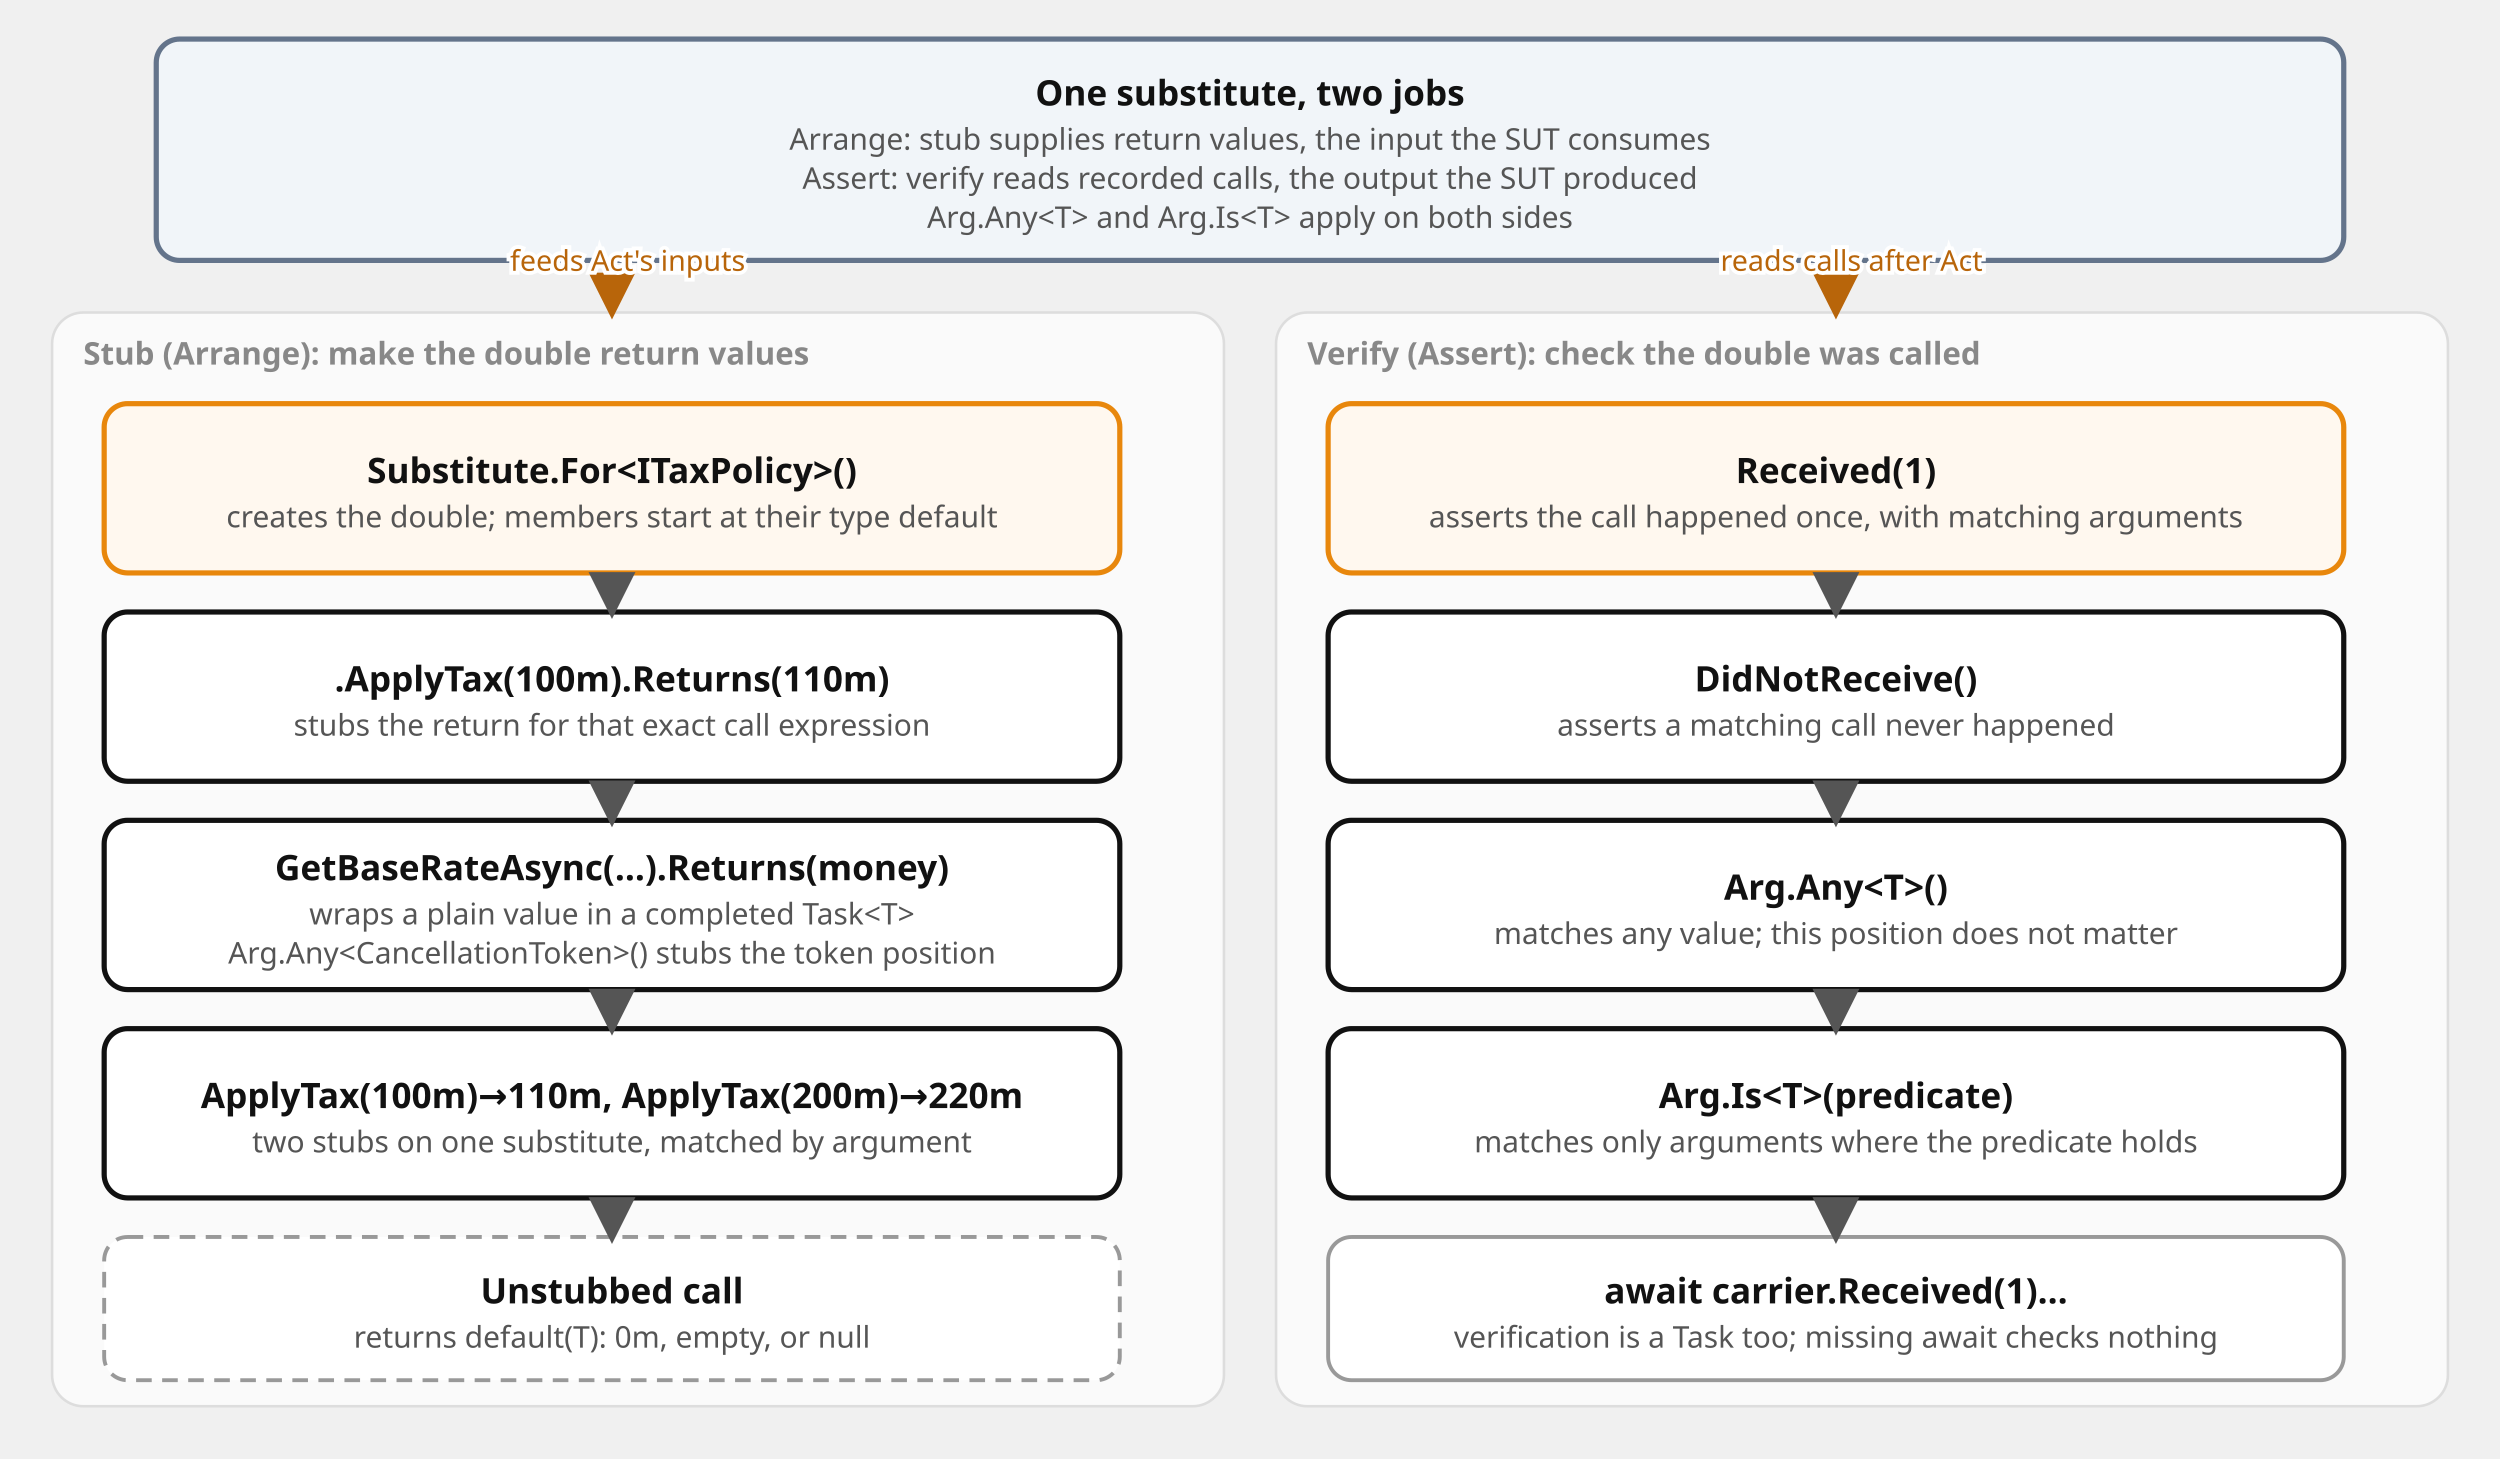
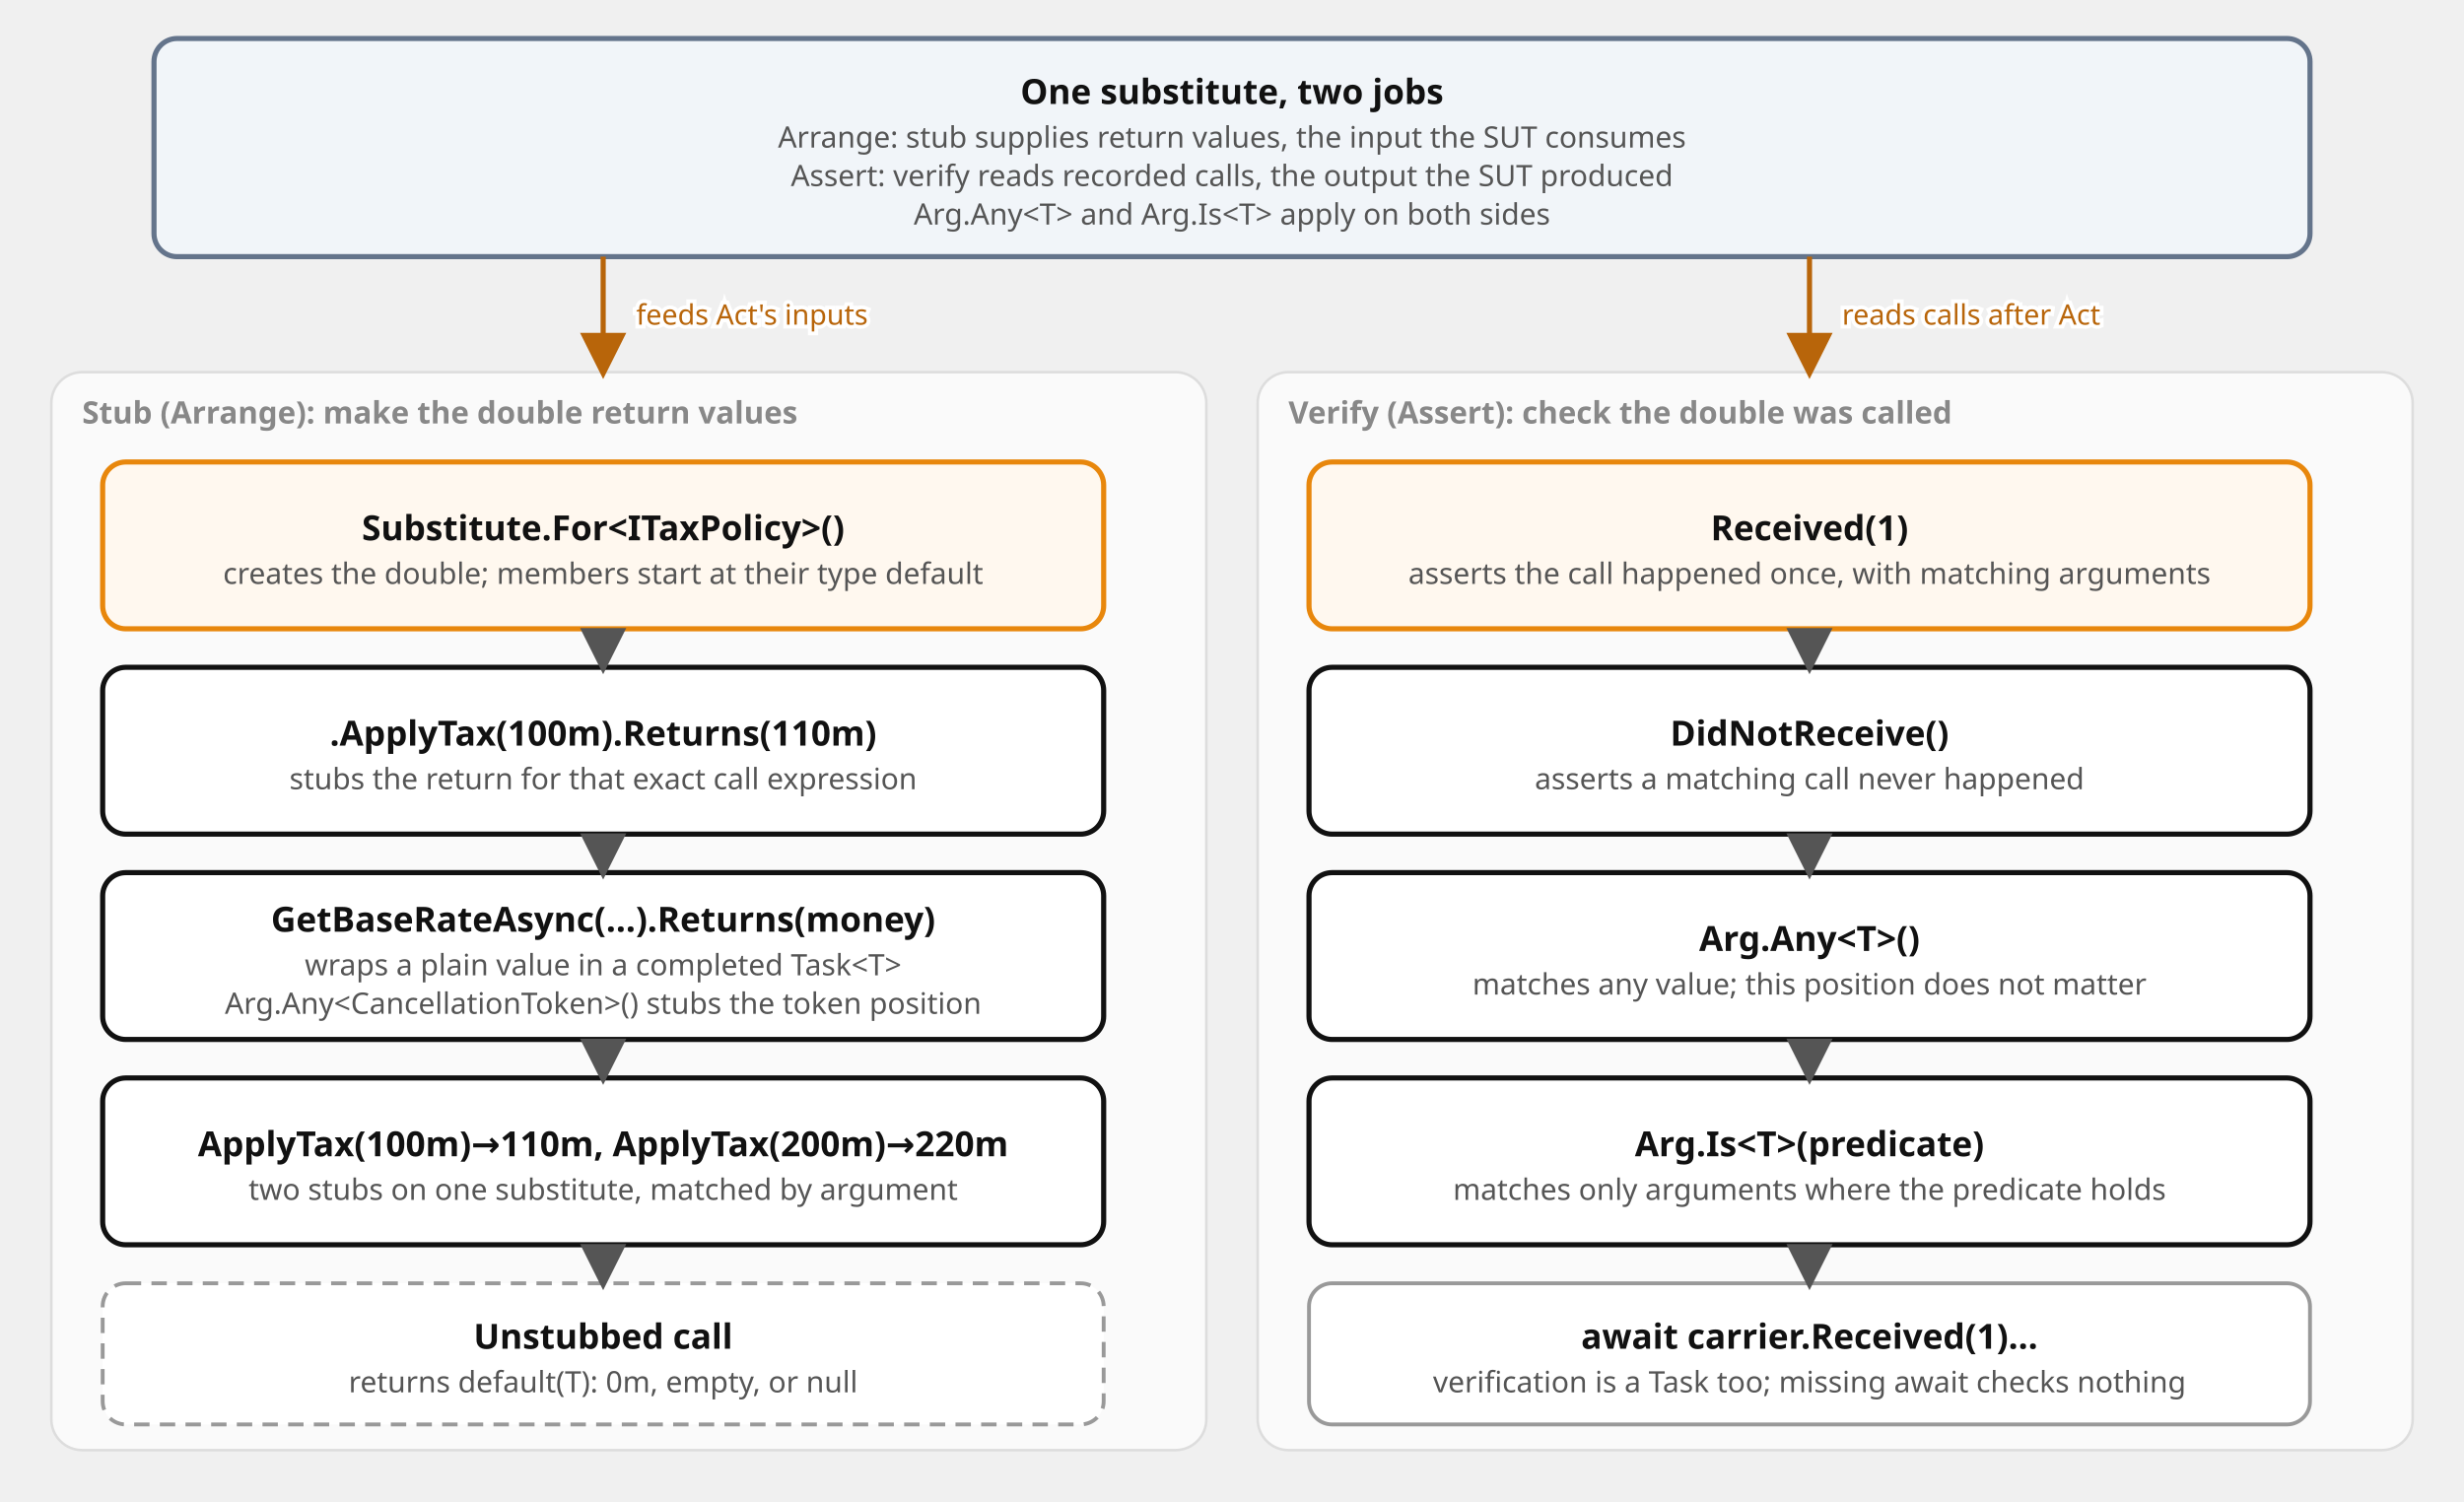
- <svg xmlns="http://www.w3.org/2000/svg" viewBox="0 0 960 560" font-family="'Red Hat Text', system-ui, sans-serif" role="img">
+ <svg xmlns="http://www.w3.org/2000/svg" viewBox="0 0 960 585" font-family="'Red Hat Text', system-ui, sans-serif" role="img">
  <defs>
    <marker id="a" viewBox="0 0 10 10" refX="8.5" refY="5" markerWidth="9" markerHeight="9" orient="auto-start-reverse">
      <path d="M0,0 L10,5 L0,10 z" fill="#555" />
    </marker>
    <marker id="am" viewBox="0 0 10 10" refX="8.5" refY="5" markerWidth="9" markerHeight="9" orient="auto-start-reverse">
      <path d="M0,0 L10,5 L0,10 z" fill="#b8650a" />
    </marker>
  </defs>
-   <rect x="20" y="120" width="450" height="420" rx="12" fill="#fafafa" stroke="#ddd" />
-   <text x="32" y="140" font-size="12" font-weight="700" fill="#888">Stub (Arrange): make the double return values</text>
-   <rect x="490" y="120" width="450" height="420" rx="12" fill="#fafafa" stroke="#ddd" />
-   <text x="502" y="140" font-size="12" font-weight="700" fill="#888">Verify (Assert): check the double was called</text>
+   <rect x="20" y="145" width="450" height="420" rx="12" fill="#fafafa" stroke="#ddd" />
+   <text x="32" y="165" font-size="12" font-weight="700" fill="#888">Stub (Arrange): make the double return values</text>
+   <rect x="490" y="145" width="450" height="420" rx="12" fill="#fafafa" stroke="#ddd" />
+   <text x="502" y="165" font-size="12" font-weight="700" fill="#888">Verify (Assert): check the double was called</text>
  <rect x="60" y="15" width="840" height="85" rx="9" fill="#f1f5f9" stroke="#64748b" stroke-width="2" />
  <text x="480.0" y="40.5" font-size="13.5" font-weight="700" fill="#111111" text-anchor="middle">One substitute, two jobs</text>
  <text x="480.0" y="57.5" font-size="11.5" fill="#555555" text-anchor="middle">Arrange: stub supplies return values, the input the SUT consumes</text>
  <text x="480.0" y="72.5" font-size="11.5" fill="#555555" text-anchor="middle">Assert: verify reads recorded calls, the output the SUT produced</text>
  <text x="480.0" y="87.5" font-size="11.5" fill="#555555" text-anchor="middle">Arg.Any&lt;T&gt; and Arg.Is&lt;T&gt; apply on both sides</text>
-   <rect x="40" y="155" width="390" height="65" rx="9" fill="#fff8ef" stroke="#e8870c" stroke-width="2" />
-   <text x="235.0" y="185.5" font-size="13.5" font-weight="700" fill="#111111" text-anchor="middle">Substitute.For&lt;ITaxPolicy&gt;()</text>
-   <text x="235.0" y="202.5" font-size="11.5" fill="#555555" text-anchor="middle">creates the double; members start at their type default</text>
-   <rect x="40" y="235" width="390" height="65" rx="9" fill="#ffffff" stroke="#111111" stroke-width="2" />
-   <text x="235.0" y="265.5" font-size="13.5" font-weight="700" fill="#111111" text-anchor="middle">.ApplyTax(100m).Returns(110m)</text>
-   <text x="235.0" y="282.5" font-size="11.5" fill="#555555" text-anchor="middle">stubs the return for that exact call expression</text>
-   <rect x="40" y="315" width="390" height="65" rx="9" fill="#ffffff" stroke="#111111" stroke-width="2" />
-   <text x="235.0" y="338.0" font-size="13.5" font-weight="700" fill="#111111" text-anchor="middle">GetBaseRateAsync(...).Returns(money)</text>
-   <text x="235.0" y="355.0" font-size="11.5" fill="#555555" text-anchor="middle">wraps a plain value in a completed Task&lt;T&gt;</text>
-   <text x="235.0" y="370.0" font-size="11.5" fill="#555555" text-anchor="middle">Arg.Any&lt;CancellationToken&gt;() stubs the token position</text>
-   <rect x="40" y="395" width="390" height="65" rx="9" fill="#ffffff" stroke="#111111" stroke-width="2" />
-   <text x="235.0" y="425.5" font-size="13.5" font-weight="700" fill="#111111" text-anchor="middle">ApplyTax(100m)→110m, ApplyTax(200m)→220m</text>
-   <text x="235.0" y="442.5" font-size="11.5" fill="#555555" text-anchor="middle">two stubs on one substitute, matched by argument</text>
-   <rect x="40" y="475" width="390" height="55" rx="9" fill="#ffffff" stroke="#999999" stroke-width="1.5" stroke-dasharray="6 4" />
-   <text x="235.0" y="500.5" font-size="13.5" font-weight="700" fill="#111111" text-anchor="middle">Unstubbed call</text>
-   <text x="235.0" y="517.5" font-size="11.5" fill="#555555" text-anchor="middle">returns default(T): 0m, empty, or null</text>
-   <rect x="510" y="155" width="390" height="65" rx="9" fill="#fff8ef" stroke="#e8870c" stroke-width="2" />
-   <text x="705.0" y="185.5" font-size="13.5" font-weight="700" fill="#111111" text-anchor="middle">Received(1)</text>
-   <text x="705.0" y="202.5" font-size="11.5" fill="#555555" text-anchor="middle">asserts the call happened once, with matching arguments</text>
-   <rect x="510" y="235" width="390" height="65" rx="9" fill="#ffffff" stroke="#111111" stroke-width="2" />
-   <text x="705.0" y="265.5" font-size="13.5" font-weight="700" fill="#111111" text-anchor="middle">DidNotReceive()</text>
-   <text x="705.0" y="282.5" font-size="11.5" fill="#555555" text-anchor="middle">asserts a matching call never happened</text>
-   <rect x="510" y="315" width="390" height="65" rx="9" fill="#ffffff" stroke="#111111" stroke-width="2" />
-   <text x="705.0" y="345.5" font-size="13.5" font-weight="700" fill="#111111" text-anchor="middle">Arg.Any&lt;T&gt;()</text>
-   <text x="705.0" y="362.5" font-size="11.5" fill="#555555" text-anchor="middle">matches any value; this position does not matter</text>
-   <rect x="510" y="395" width="390" height="65" rx="9" fill="#ffffff" stroke="#111111" stroke-width="2" />
-   <text x="705.0" y="425.5" font-size="13.5" font-weight="700" fill="#111111" text-anchor="middle">Arg.Is&lt;T&gt;(predicate)</text>
-   <text x="705.0" y="442.5" font-size="11.5" fill="#555555" text-anchor="middle">matches only arguments where the predicate holds</text>
-   <rect x="510" y="475" width="390" height="55" rx="9" fill="#ffffff" stroke="#999999" stroke-width="1.5" />
-   <text x="705.0" y="500.5" font-size="13.5" font-weight="700" fill="#111111" text-anchor="middle">await carrier.Received(1)...</text>
-   <text x="705.0" y="517.5" font-size="11.5" fill="#555555" text-anchor="middle">verification is a Task too; missing await checks nothing</text>
-   <path d="M235.0,100 L235.0,120" fill="none" stroke="#b8650a" stroke-width="2" marker-end="url(#am)" />
-   <text x="241.0" y="104.0" font-size="11" fill="#ffffff" stroke="#ffffff" stroke-width="3" paint-order="stroke" text-anchor="middle">feeds Act's inputs</text>
-   <text x="241.0" y="104.0" font-size="11" fill="#b8650a" text-anchor="middle">feeds Act's inputs</text>
-   <path d="M705.0,100 L705.0,120" fill="none" stroke="#b8650a" stroke-width="2" marker-end="url(#am)" />
-   <text x="711.0" y="104.0" font-size="11" fill="#ffffff" stroke="#ffffff" stroke-width="3" paint-order="stroke" text-anchor="middle">reads calls after Act</text>
-   <text x="711.0" y="104.0" font-size="11" fill="#b8650a" text-anchor="middle">reads calls after Act</text>
-   <path d="M235.0,220 L235.0,235" fill="none" stroke="#555" stroke-width="2" marker-end="url(#a)" />
-   <path d="M235.0,300 L235.0,315" fill="none" stroke="#555" stroke-width="2" marker-end="url(#a)" />
-   <path d="M235.0,380 L235.0,395" fill="none" stroke="#555" stroke-width="2" marker-end="url(#a)" />
-   <path d="M235.0,460 L235.0,475" fill="none" stroke="#555" stroke-width="2" marker-end="url(#a)" />
-   <path d="M705.0,220 L705.0,235" fill="none" stroke="#555" stroke-width="2" marker-end="url(#a)" />
-   <path d="M705.0,300 L705.0,315" fill="none" stroke="#555" stroke-width="2" marker-end="url(#a)" />
-   <path d="M705.0,380 L705.0,395" fill="none" stroke="#555" stroke-width="2" marker-end="url(#a)" />
-   <path d="M705.0,460 L705.0,475" fill="none" stroke="#555" stroke-width="2" marker-end="url(#a)" />
+   <rect x="40" y="180" width="390" height="65" rx="9" fill="#fff8ef" stroke="#e8870c" stroke-width="2" />
+   <text x="235.0" y="210.5" font-size="13.5" font-weight="700" fill="#111111" text-anchor="middle">Substitute.For&lt;ITaxPolicy&gt;()</text>
+   <text x="235.0" y="227.5" font-size="11.5" fill="#555555" text-anchor="middle">creates the double; members start at their type default</text>
+   <rect x="40" y="260" width="390" height="65" rx="9" fill="#ffffff" stroke="#111111" stroke-width="2" />
+   <text x="235.0" y="290.5" font-size="13.5" font-weight="700" fill="#111111" text-anchor="middle">.ApplyTax(100m).Returns(110m)</text>
+   <text x="235.0" y="307.5" font-size="11.5" fill="#555555" text-anchor="middle">stubs the return for that exact call expression</text>
+   <rect x="40" y="340" width="390" height="65" rx="9" fill="#ffffff" stroke="#111111" stroke-width="2" />
+   <text x="235.0" y="363.0" font-size="13.5" font-weight="700" fill="#111111" text-anchor="middle">GetBaseRateAsync(...).Returns(money)</text>
+   <text x="235.0" y="380.0" font-size="11.5" fill="#555555" text-anchor="middle">wraps a plain value in a completed Task&lt;T&gt;</text>
+   <text x="235.0" y="395.0" font-size="11.5" fill="#555555" text-anchor="middle">Arg.Any&lt;CancellationToken&gt;() stubs the token position</text>
+   <rect x="40" y="420" width="390" height="65" rx="9" fill="#ffffff" stroke="#111111" stroke-width="2" />
+   <text x="235.0" y="450.5" font-size="13.5" font-weight="700" fill="#111111" text-anchor="middle">ApplyTax(100m)→110m, ApplyTax(200m)→220m</text>
+   <text x="235.0" y="467.5" font-size="11.5" fill="#555555" text-anchor="middle">two stubs on one substitute, matched by argument</text>
+   <rect x="40" y="500" width="390" height="55" rx="9" fill="#ffffff" stroke="#999999" stroke-width="1.5" stroke-dasharray="6 4" />
+   <text x="235.0" y="525.5" font-size="13.5" font-weight="700" fill="#111111" text-anchor="middle">Unstubbed call</text>
+   <text x="235.0" y="542.5" font-size="11.5" fill="#555555" text-anchor="middle">returns default(T): 0m, empty, or null</text>
+   <rect x="510" y="180" width="390" height="65" rx="9" fill="#fff8ef" stroke="#e8870c" stroke-width="2" />
+   <text x="705.0" y="210.5" font-size="13.5" font-weight="700" fill="#111111" text-anchor="middle">Received(1)</text>
+   <text x="705.0" y="227.5" font-size="11.5" fill="#555555" text-anchor="middle">asserts the call happened once, with matching arguments</text>
+   <rect x="510" y="260" width="390" height="65" rx="9" fill="#ffffff" stroke="#111111" stroke-width="2" />
+   <text x="705.0" y="290.5" font-size="13.5" font-weight="700" fill="#111111" text-anchor="middle">DidNotReceive()</text>
+   <text x="705.0" y="307.5" font-size="11.5" fill="#555555" text-anchor="middle">asserts a matching call never happened</text>
+   <rect x="510" y="340" width="390" height="65" rx="9" fill="#ffffff" stroke="#111111" stroke-width="2" />
+   <text x="705.0" y="370.5" font-size="13.5" font-weight="700" fill="#111111" text-anchor="middle">Arg.Any&lt;T&gt;()</text>
+   <text x="705.0" y="387.5" font-size="11.5" fill="#555555" text-anchor="middle">matches any value; this position does not matter</text>
+   <rect x="510" y="420" width="390" height="65" rx="9" fill="#ffffff" stroke="#111111" stroke-width="2" />
+   <text x="705.0" y="450.5" font-size="13.5" font-weight="700" fill="#111111" text-anchor="middle">Arg.Is&lt;T&gt;(predicate)</text>
+   <text x="705.0" y="467.5" font-size="11.5" fill="#555555" text-anchor="middle">matches only arguments where the predicate holds</text>
+   <rect x="510" y="500" width="390" height="55" rx="9" fill="#ffffff" stroke="#999999" stroke-width="1.5" />
+   <text x="705.0" y="525.5" font-size="13.5" font-weight="700" fill="#111111" text-anchor="middle">await carrier.Received(1)...</text>
+   <text x="705.0" y="542.5" font-size="11.5" fill="#555555" text-anchor="middle">verification is a Task too; missing await checks nothing</text>
+   <path d="M235.0,100 L235.0,145" fill="none" stroke="#b8650a" stroke-width="2" marker-end="url(#am)" />
+   <text x="293.0" y="126.5" font-size="11" fill="#ffffff" stroke="#ffffff" stroke-width="3" paint-order="stroke" text-anchor="middle">feeds Act's inputs</text>
+   <text x="293.0" y="126.5" font-size="11" fill="#b8650a" text-anchor="middle">feeds Act's inputs</text>
+   <path d="M705.0,100 L705.0,145" fill="none" stroke="#b8650a" stroke-width="2" marker-end="url(#am)" />
+   <text x="768.0" y="126.5" font-size="11" fill="#ffffff" stroke="#ffffff" stroke-width="3" paint-order="stroke" text-anchor="middle">reads calls after Act</text>
+   <text x="768.0" y="126.5" font-size="11" fill="#b8650a" text-anchor="middle">reads calls after Act</text>
+   <path d="M235.0,245 L235.0,260" fill="none" stroke="#555" stroke-width="2" marker-end="url(#a)" />
+   <path d="M235.0,325 L235.0,340" fill="none" stroke="#555" stroke-width="2" marker-end="url(#a)" />
+   <path d="M235.0,405 L235.0,420" fill="none" stroke="#555" stroke-width="2" marker-end="url(#a)" />
+   <path d="M235.0,485 L235.0,500" fill="none" stroke="#555" stroke-width="2" marker-end="url(#a)" />
+   <path d="M705.0,245 L705.0,260" fill="none" stroke="#555" stroke-width="2" marker-end="url(#a)" />
+   <path d="M705.0,325 L705.0,340" fill="none" stroke="#555" stroke-width="2" marker-end="url(#a)" />
+   <path d="M705.0,405 L705.0,420" fill="none" stroke="#555" stroke-width="2" marker-end="url(#a)" />
+   <path d="M705.0,485 L705.0,500" fill="none" stroke="#555" stroke-width="2" marker-end="url(#a)" />
</svg>
